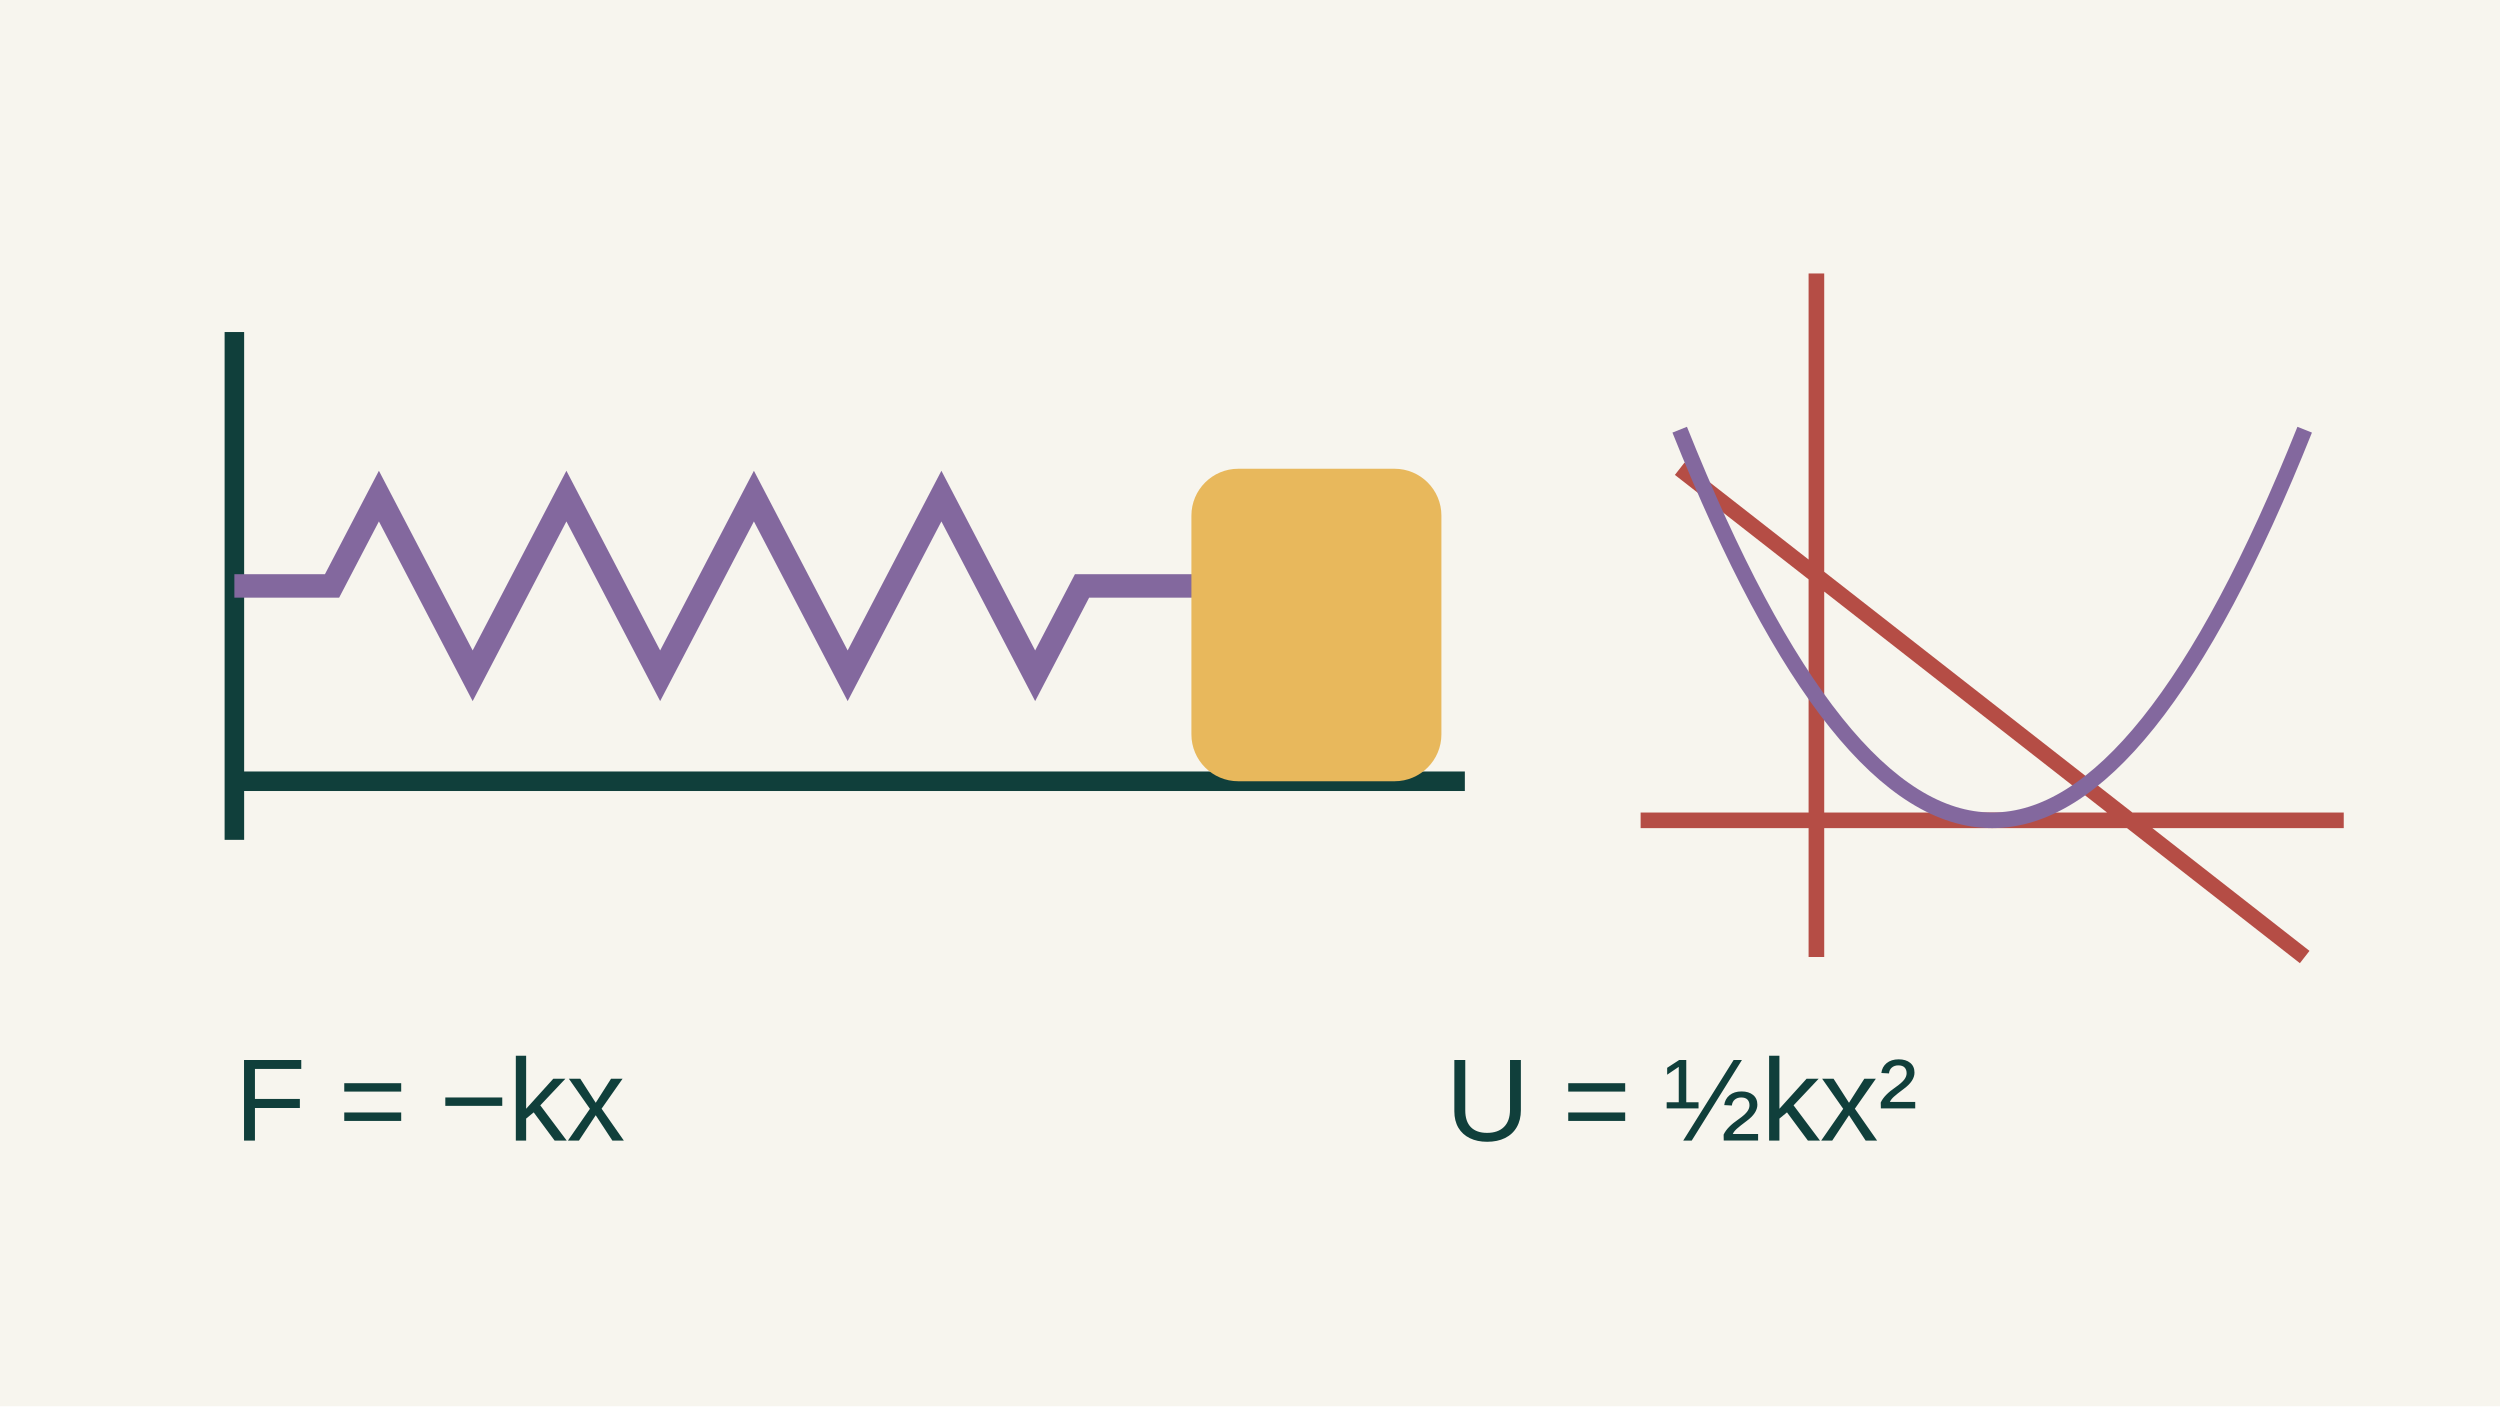
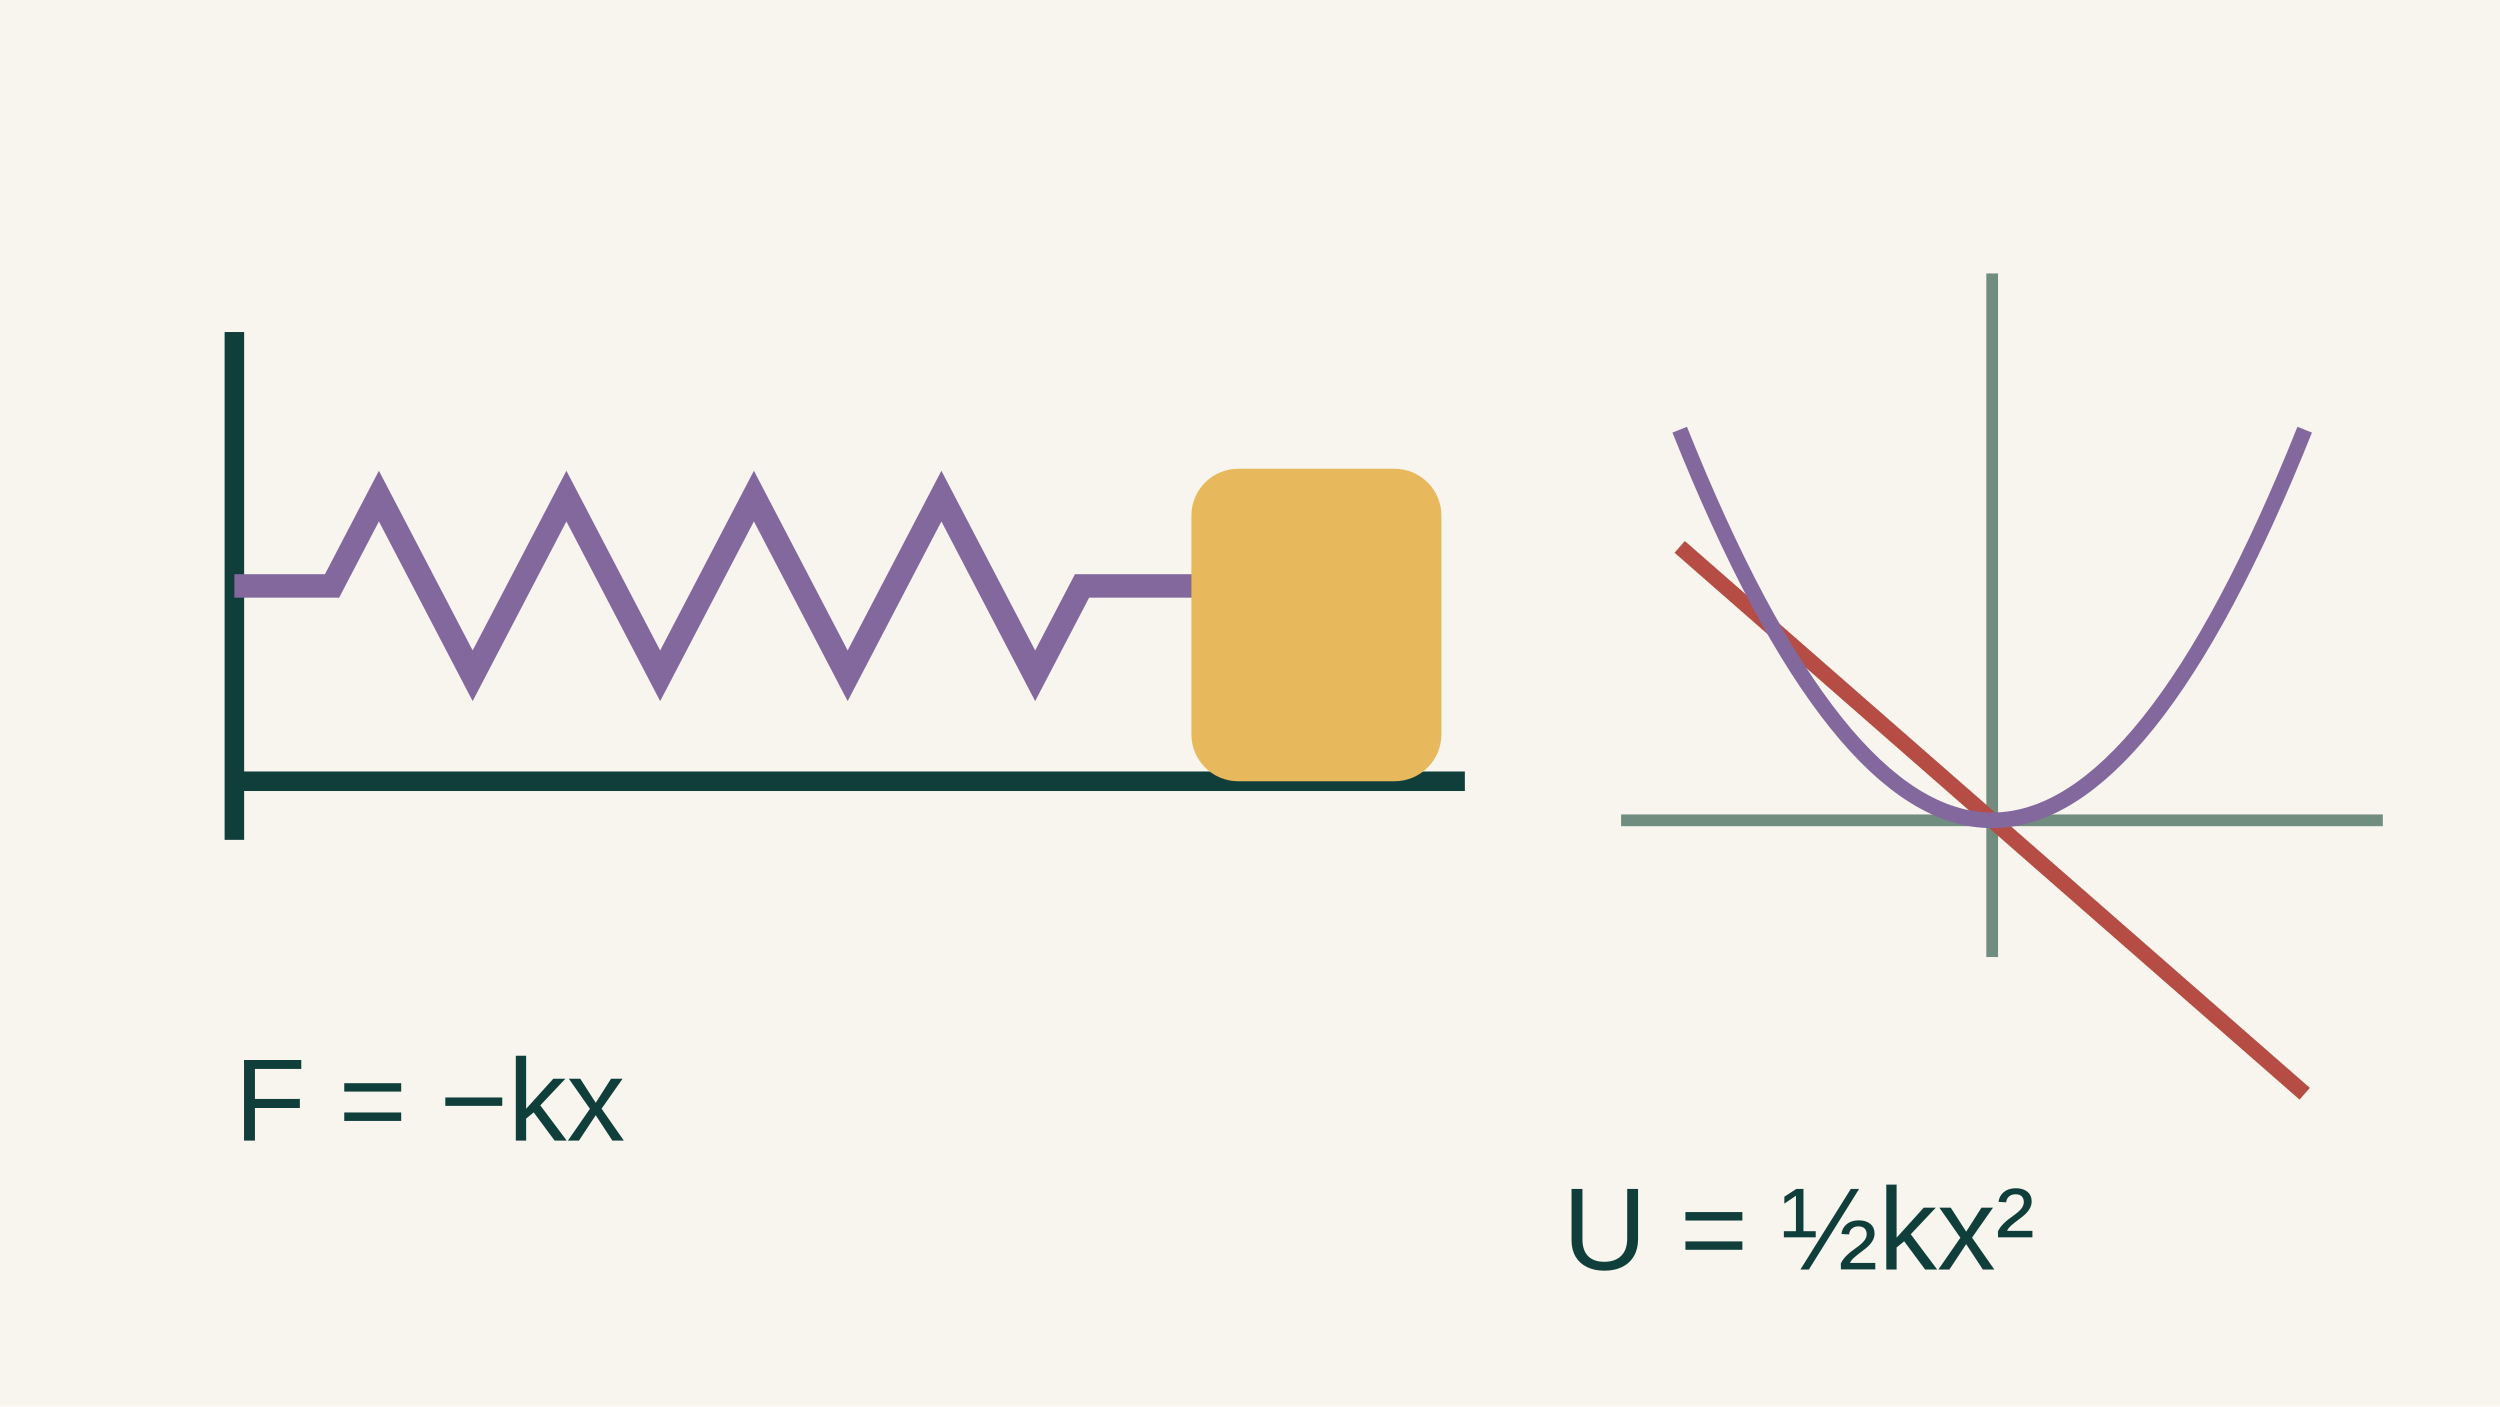
<svg xmlns="http://www.w3.org/2000/svg" viewBox="0 0 640 360">
  <rect width="640" height="360" fill="#f7f5ee" />
  <path d="M60 85V215M60 200H375" fill="none" stroke="#103f3b" stroke-width="5" />
  <path d="M60 150H85l12 -23 24 46 24 -46 24 46 24 -46 24 46 24 -46 24 46 12 -23h30" fill="none" stroke="#83689e" stroke-width="6" />
  <rect x="305" y="120" width="64" height="80" rx="12" fill="#e8b85c" />
-   <path d="M465 245V70M420 210H600M430 120L590 245" fill="none" stroke="#b54d45" stroke-width="4" />
+   <path d="M510 245V70M415 210H610" fill="none" stroke="#718d80" stroke-width="3" />
+   <path d="M430 140L590 280" fill="none" stroke="#b54d45" stroke-width="4" />
  <path d="M430 110Q510 310 590 110" fill="none" stroke="#83689e" stroke-width="4" />
  <text x="60" y="292" font-family="Arial" font-size="30" fill="#103f3b">F = −kx</text>
-   <text x="370" y="292" font-family="Arial" font-size="30" fill="#103f3b">U = ½kx²</text>
+   <text x="400" y="325" font-family="Arial" font-size="30" fill="#103f3b">U = ½kx²</text>
</svg>
